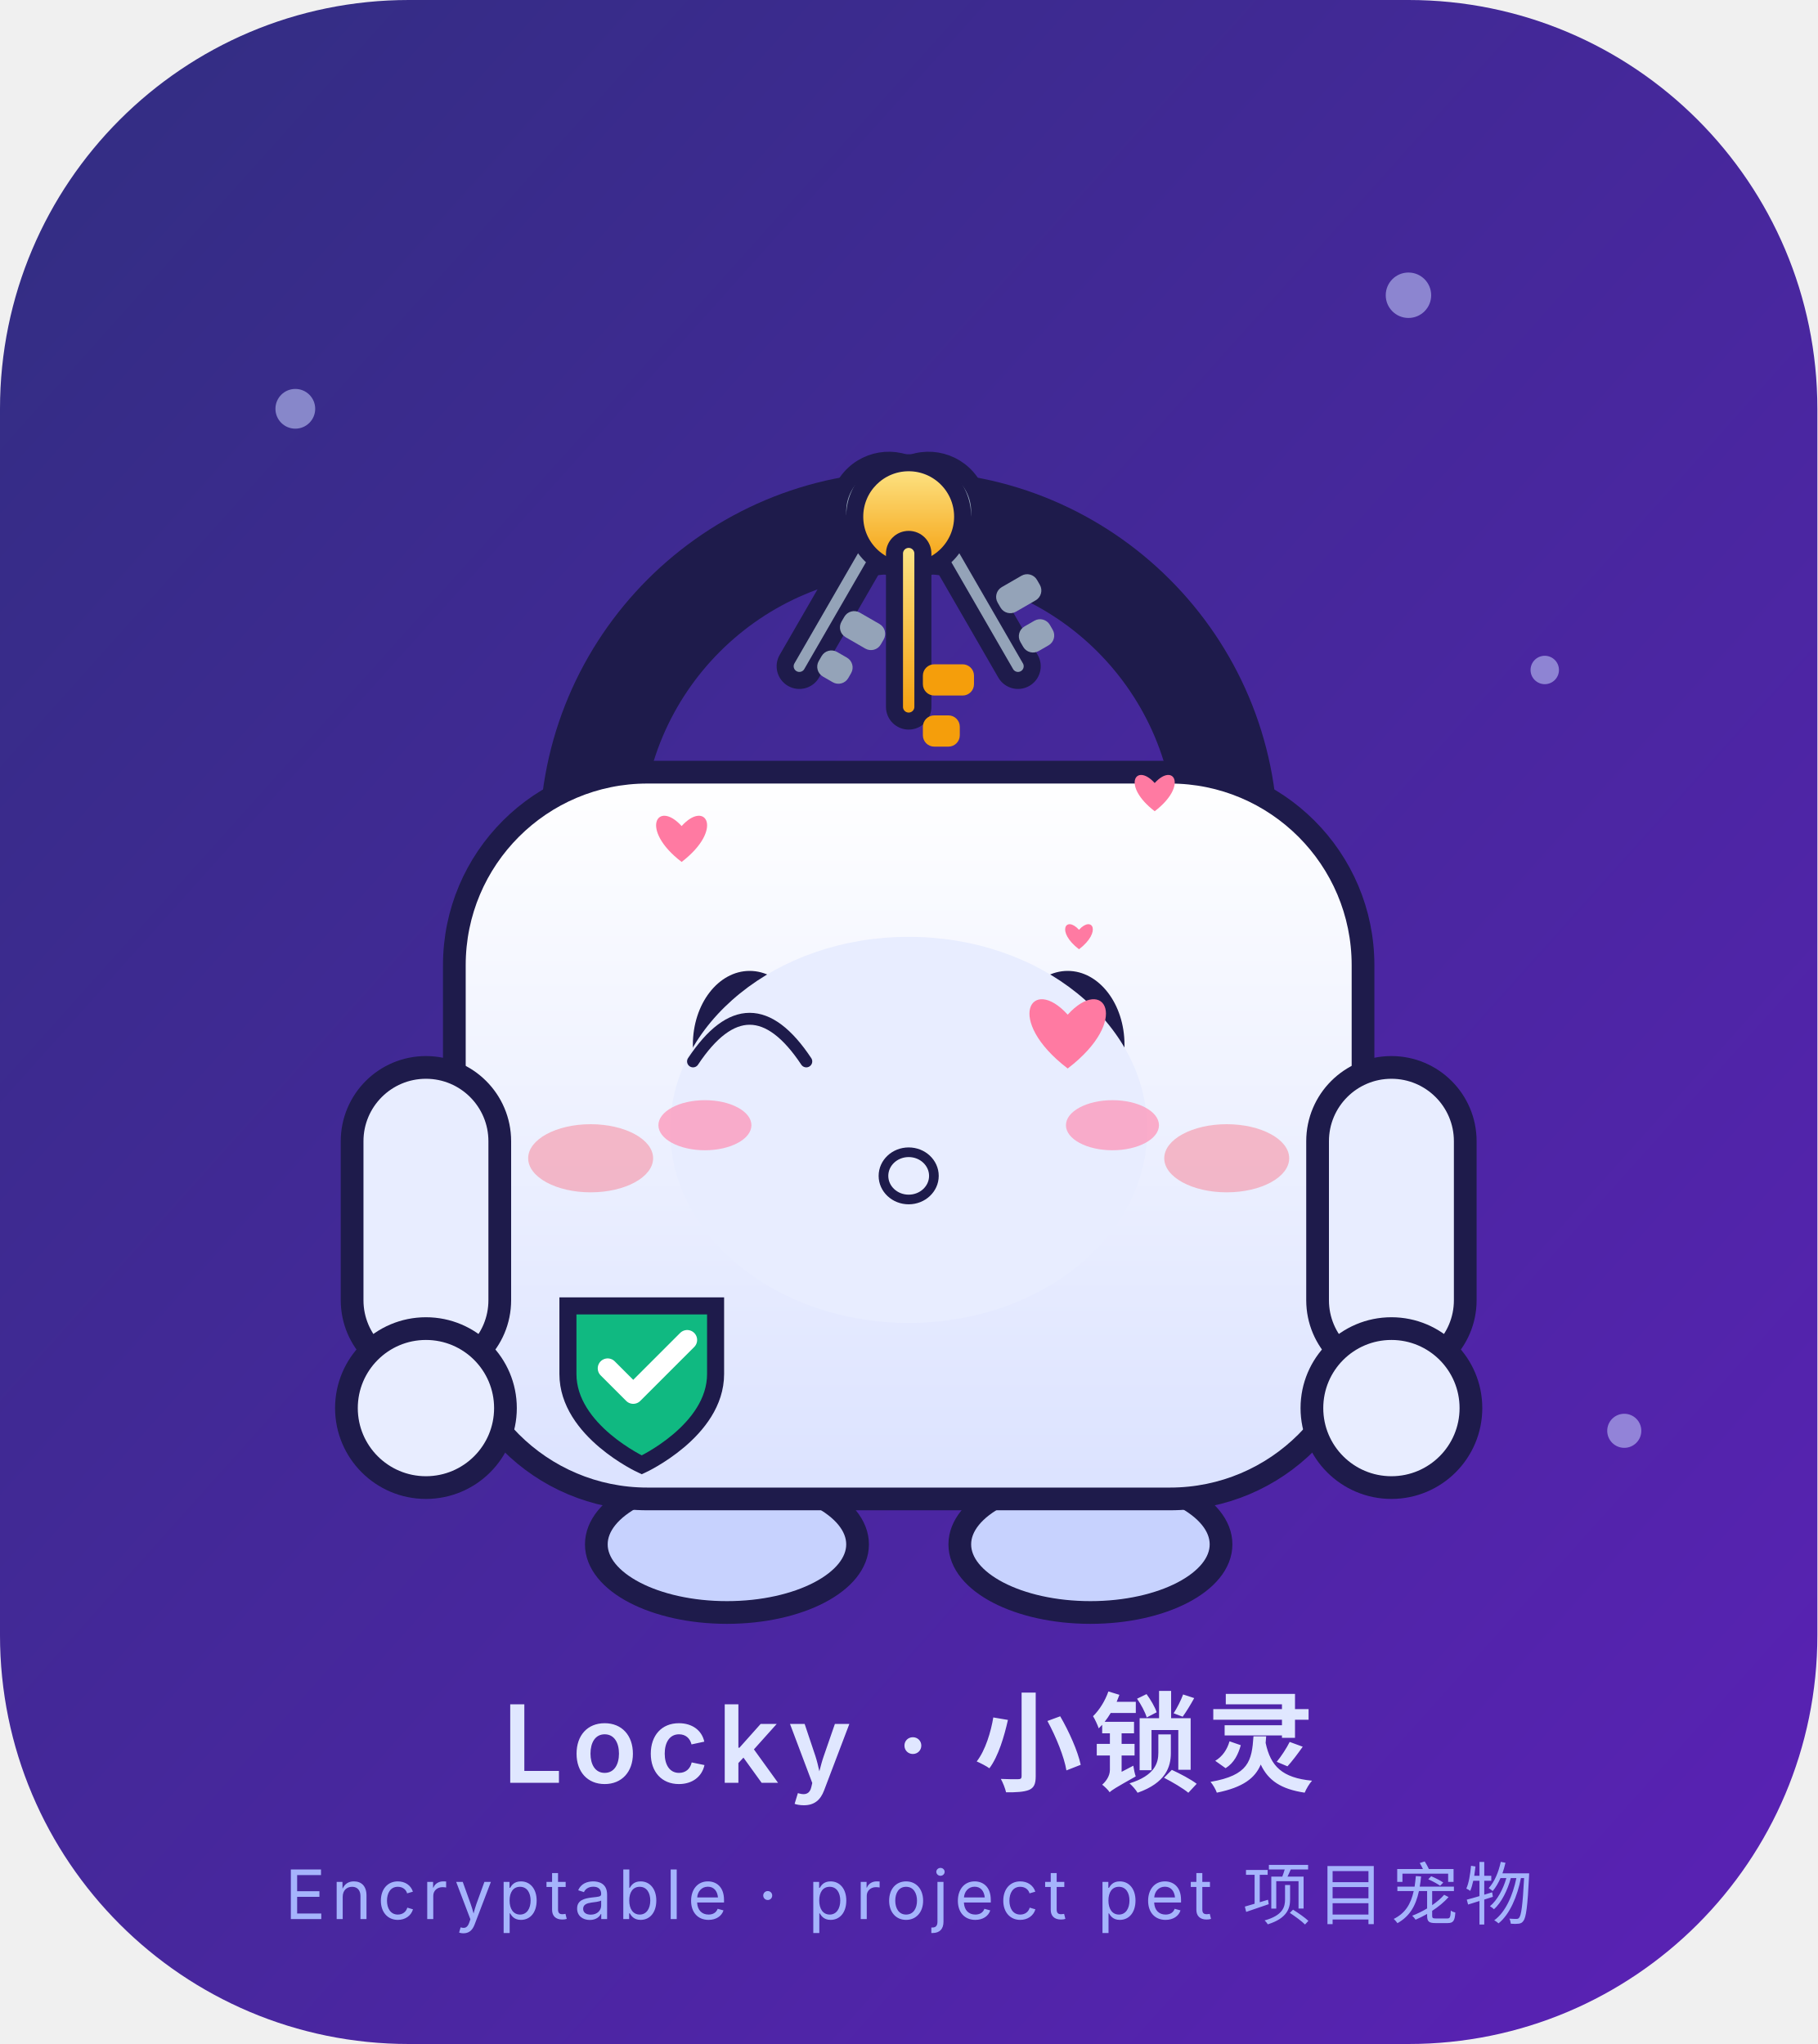
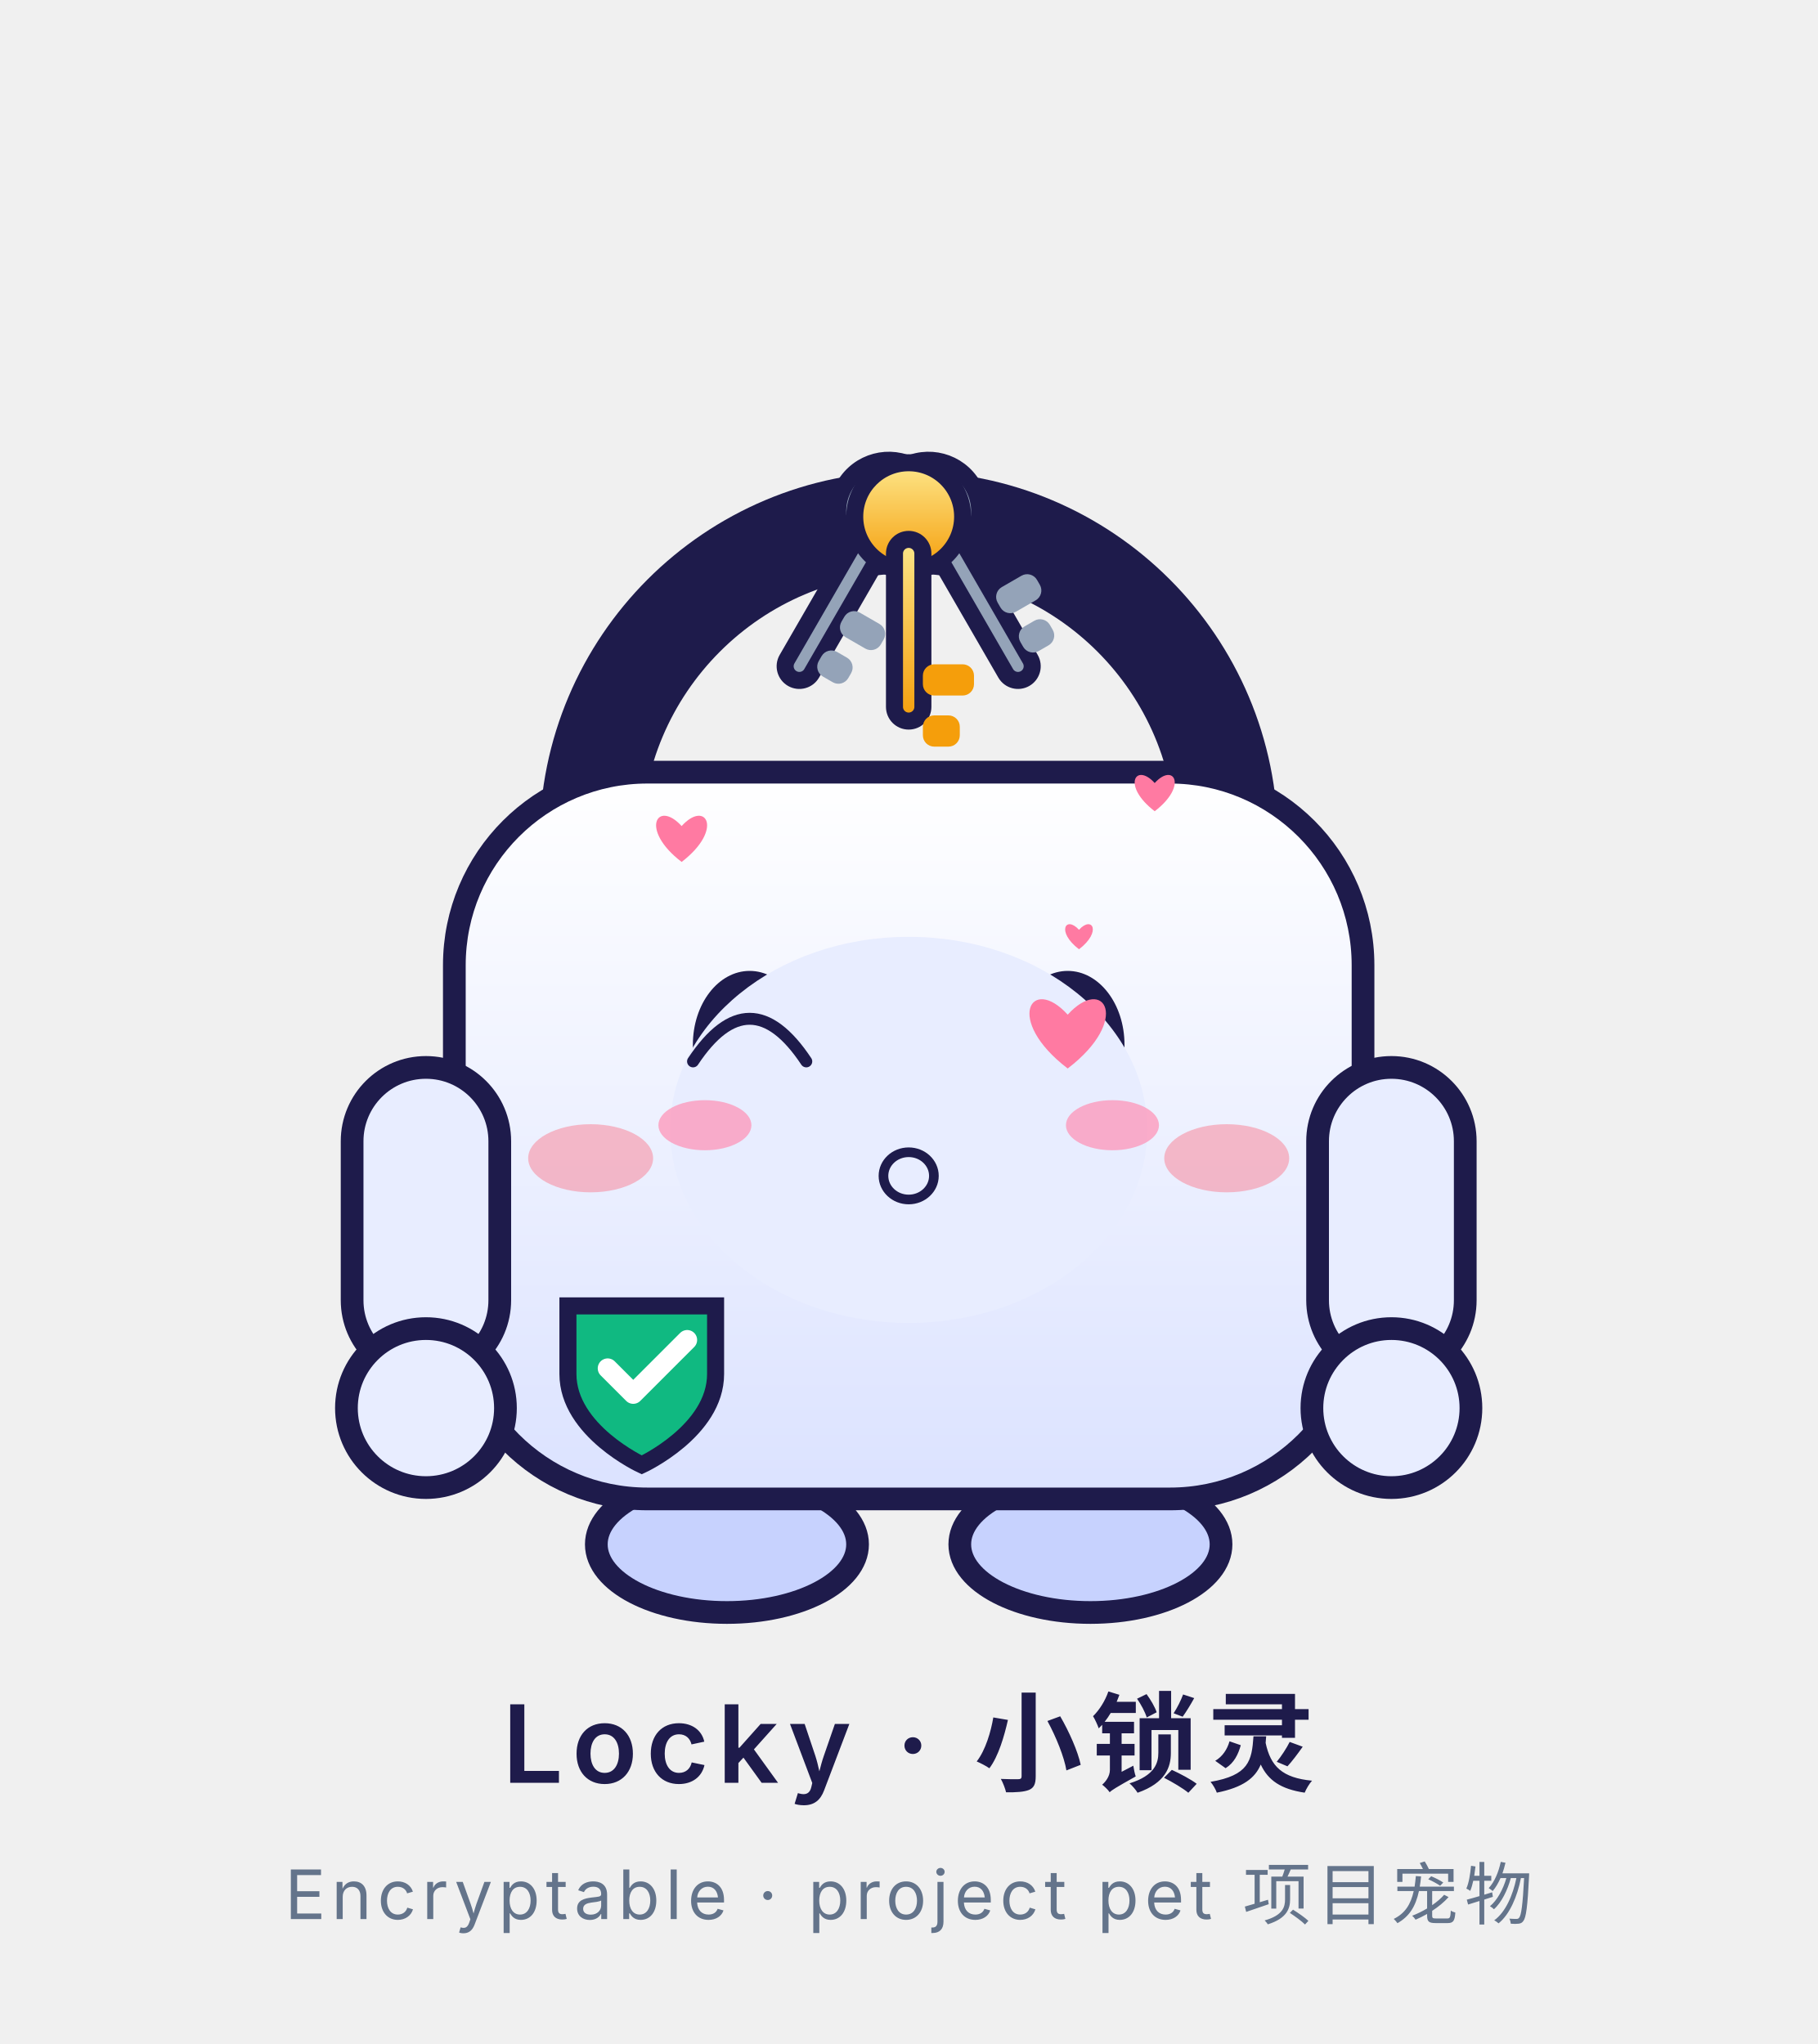
<svg xmlns="http://www.w3.org/2000/svg" viewBox="0 0 320 360" width="320" height="360" role="img" aria-label="Locky · 撒娇 Coquettish">
  <style>
.ex-motion { animation: ex-sway 2.4s ease-in-out infinite; transform-box: fill-box; transform-origin: 50% 50%; }
.ex-anim-tear { animation: ex-tear 1.8s ease-in infinite; transform-box: fill-box; transform-origin: center; }
.ex-anim-sweat { animation: ex-tear 1.5s ease-in infinite; transform-box: fill-box; transform-origin: center; }
.ex-anim-heart { animation: ex-heart 2.2s ease-out infinite; transform-box: fill-box; transform-origin: center; }
.ex-anim-spark { animation: ex-spark 1.9s ease-in-out infinite; transform-box: fill-box; transform-origin: center; }
.ex-anim-rain { animation: ex-rain 1.4s linear infinite; transform-box: fill-box; transform-origin: center; }
.ex-anim-confetti { animation: ex-confetti 2.4s linear infinite; transform-box: fill-box; transform-origin: center; }
.ex-anim-pulse { animation: ex-pulse 1.6s ease-in-out infinite; transform-box: fill-box; transform-origin: center; }
.ex-anim-knock { animation: ex-knock 0.55s ease-in-out infinite; transform-box: fill-box; transform-origin: center; }
.ex-anim-knockline { animation: ex-knockline 0.55s ease-out infinite; transform-box: fill-box; transform-origin: center; }
.ex-anim-palm { animation: ex-palm 0.9s ease-in-out infinite; transform-box: fill-box; transform-origin: center; }
.ex-anim-steam { animation: ex-steam 1.8s ease-out infinite; transform-box: fill-box; transform-origin: center; }
.ex-anim-shock { animation: ex-shock 0.5s ease-in-out infinite; transform-box: fill-box; transform-origin: center; }
.ex-anim-please { animation: ex-please 1.4s ease-in-out infinite; transform-box: fill-box; transform-origin: center; }
.ex-anim-drift { animation: ex-drift 4.5s ease-in-out infinite; transform-box: fill-box; transform-origin: center; }
@keyframes ex-sway { 0%,100% { transform: rotate(0deg); } 50% { transform: rotate(-2.5deg); } }
@keyframes ex-tear { 0% { transform: translateY(0); opacity: 0; } 18% { opacity: 1; } 100% { transform: translateY(11.55px); opacity: 0; } }
@keyframes ex-heart { 0% { transform: translateY(0) scale(.65); opacity: 0; } 20% { opacity: 1; } 100% { transform: translateY(-18.9px) scale(1.15); opacity: 0; } }
@keyframes ex-spark { 0%,100% { transform: scale(.6) rotate(0deg); opacity: .3; } 50% { transform: scale(1.15) rotate(25deg); opacity: 1; } }
@keyframes ex-rain { 0% { transform: translateY(0); opacity: 0; } 20% { opacity: 1; } 100% { transform: translateY(12.6px); opacity: 0; } }
@keyframes ex-confetti { 0% { transform: translateY(-4px) rotate(0deg); opacity: 1; } 100% { transform: translateY(16.8px) rotate(200deg); opacity: 0; } }
@keyframes ex-pulse { 0%,100% { transform: scale(1); opacity: .35; } 50% { transform: scale(1.18); opacity: .7; } }
@keyframes ex-knock { 0%,100% { transform: translateX(4.73px); } 35% { transform: translateX(0); } }
@keyframes ex-knockline { 0%,100% { transform: scaleX(.6); opacity: .35; } 35% { transform: scaleX(1); opacity: 1; } }
@keyframes ex-palm { 0%,100% { transform: translateY(0) rotate(0deg); } 50% { transform: translateY(-1.26px) rotate(-4deg); } }
@keyframes ex-steam { 0% { transform: translateY(0); opacity: .7; } 100% { transform: translateY(-9.45px); opacity: 0; } }
@keyframes ex-shock { 0%,100% { transform: scaleX(.7); opacity: .4; } 50% { transform: scaleX(1.25); opacity: 1; } }
@keyframes ex-please { 0%,100% { transform: translateY(0); } 50% { transform: translateY(-1.89px); } }
@keyframes ex-drift { 0%,100% { transform: translateY(0); } 50% { transform: translateY(-2.1px); } }
@media (prefers-reduced-motion: reduce) {
  .ex-motion, [class*="ex-anim-"] { animation: none !important; }
}
</style>
  <g class="ex-motion ex-coquettish">
    <g class="ex-base">
      <defs>
-         <linearGradient id="bg" x1="0" y1="0" x2="1" y2="1">
-           <stop offset="0" stop-color="#312E81" />
-           <stop offset="1" stop-color="#5B21B6" />
-         </linearGradient>
        <linearGradient id="body" x1="0" y1="0" x2="0" y2="1">
          <stop offset="0" stop-color="#FFFFFF" />
          <stop offset="1" stop-color="#DBE2FF" />
        </linearGradient>
        <linearGradient id="keyGold" x1="0" y1="0" x2="0" y2="1">
          <stop offset="0" stop-color="#FDE68A" />
          <stop offset="1" stop-color="#F59E0B" />
        </linearGradient>
      </defs>
-       <rect width="320" height="360" rx="72" fill="url(#bg)" />
-       <g opacity="0.55" fill="#C7D2FE">
-         <circle cx="52" cy="72" r="3.5" />
-         <circle cx="272" cy="118" r="2.5" />
-         <circle cx="248" cy="52" r="4" />
-         <circle cx="70" cy="228" r="2.5" />
-         <circle cx="286" cy="252" r="3" />
-       </g>
      <g transform="translate(0,-10)">
        <ellipse cx="128" cy="282" rx="23" ry="12" fill="#C7D2FE" stroke="#1E1B4B" stroke-width="4" />
        <ellipse cx="192" cy="282" rx="23" ry="12" fill="#C7D2FE" stroke="#1E1B4B" stroke-width="4" />
        <path d="M104 158 A56 56 0 0 1 216 158" fill="none" stroke="#1E1B4B" stroke-width="18" stroke-linecap="round" />
        <g transform="rotate(-30 160 94)">
          <circle cx="160" cy="101" r="9" fill="#94A3B8" stroke="#1E1B4B" stroke-width="3" />
          <rect x="157.5" y="105" width="5" height="30" rx="2.5" fill="#94A3B8" stroke="#1E1B4B" stroke-width="3" />
          <rect x="162.5" y="119" width="8" height="5" rx="2" fill="#94A3B8" />
          <rect x="162.5" y="127" width="6" height="5" rx="2" fill="#94A3B8" />
        </g>
        <g transform="rotate(30 160 94)">
          <circle cx="160" cy="101" r="9" fill="#94A3B8" stroke="#1E1B4B" stroke-width="3" />
          <rect x="157.5" y="105" width="5" height="30" rx="2.5" fill="#94A3B8" stroke="#1E1B4B" stroke-width="3" />
          <rect x="162.5" y="119" width="8" height="5" rx="2" fill="#94A3B8" />
          <rect x="162.5" y="127" width="6" height="5" rx="2" fill="#94A3B8" />
        </g>
        <g>
          <circle cx="160" cy="101" r="9.5" fill="url(#keyGold)" stroke="#1E1B4B" stroke-width="3" />
          <rect x="157.5" y="105" width="5" height="32" rx="2.5" fill="url(#keyGold)" stroke="#1E1B4B" stroke-width="3" />
          <rect x="162.5" y="127" width="9" height="5.5" rx="2" fill="#F59E0B" />
          <rect x="162.5" y="136" width="6.5" height="5.5" rx="2" fill="#F59E0B" />
        </g>
        <rect x="80" y="146" width="160" height="128" rx="34" fill="url(#body)" stroke="#1E1B4B" stroke-width="4" />
        <rect x="62" y="198" width="26" height="54" rx="13" fill="#E8EDFF" stroke="#1E1B4B" stroke-width="4" />
        <rect x="232" y="198" width="26" height="54" rx="13" fill="#E8EDFF" stroke="#1E1B4B" stroke-width="4" />
        <circle cx="75" cy="258" r="14" fill="#E8EDFF" stroke="#1E1B4B" stroke-width="4" />
        <circle cx="245" cy="258" r="14" fill="#E8EDFF" stroke="#1E1B4B" stroke-width="4" />
        <path d="M100 240 h26 v12 c0 10 -13 16 -13 16 s-13 -6 -13 -16 z" fill="#10B981" stroke="#1E1B4B" stroke-width="3" />
        <path d="M107 251 l4.5 4.5 l9.5 -9.5" fill="none" stroke="#FFFFFF" stroke-width="3.5" stroke-linecap="round" stroke-linejoin="round" />
        <ellipse cx="132" cy="194" rx="10" ry="13" fill="#1E1B4B" />
        <ellipse cx="188" cy="194" rx="10" ry="13" fill="#1E1B4B" />
        <circle cx="135.5" cy="189" r="3.2" fill="#FFFFFF" />
        <circle cx="184.5" cy="189" r="3.2" fill="#FFFFFF" />
        <ellipse cx="104" cy="214" rx="11" ry="6" fill="#FB7185" opacity="0.45" />
        <ellipse cx="216" cy="214" rx="11" ry="6" fill="#FB7185" opacity="0.45" />
        <circle cx="160" cy="214" r="10.5" fill="#1E1B4B" />
        <path d="M153.5 220 h13 l4 15 h-21 z" fill="#1E1B4B" />
      </g>
-       <text x="160" y="314" text-anchor="middle" font-family="ui-sans-serif,-apple-system,'Segoe UI','Noto Sans SC','Microsoft YaHei',sans-serif" font-size="19" font-weight="600" fill="#E0E7FF" letter-spacing="1.5">Locky · 小锁灵</text>
-       <text x="160" y="338" text-anchor="middle" font-family="ui-sans-serif,-apple-system,'Segoe UI','Noto Sans SC','Microsoft YaHei',sans-serif" font-size="12" fill="#A5B4FC" letter-spacing="1">Encryptable · project pet 项目宠物</text>
+       <text x="160" y="314" text-anchor="middle" font-family="ui-sans-serif,-apple-system,'Segoe UI','Noto Sans SC','Microsoft YaHei',sans-serif" font-size="19" font-weight="600" fill="#1E1B4B" letter-spacing="1.5">Locky · 小锁灵</text>
+       <text x="160" y="338" text-anchor="middle" font-family="ui-sans-serif,-apple-system,'Segoe UI','Noto Sans SC','Microsoft YaHei',sans-serif" font-size="12" fill="#64748B" letter-spacing="1">Encryptable · project pet 项目宠物</text>
    </g>
    <g class="ex-face">
      <ellipse cx="160" cy="199" rx="42" ry="34" fill="#E8EDFF" />
      <path d="M 122.03,186.94 Q 132,171.93 141.97,186.94" fill="none" stroke="#1E1B4B" stroke-width="2.1" stroke-linecap="round" />
      <path class="ex-anim-pulse" style="animation-delay:0s" d="M 188,188.19 C 176.75,179.59 181.61,171.65 188,178.71 C 194.39,171.65 199.25,179.59 188,188.19 Z" fill="#FF7AA2" />
      <ellipse cx="160" cy="207.1" rx="4.44" ry="4.16" fill="none" stroke="#1E1B4B" stroke-width="1.7" />
      <ellipse class="ex-anim-pulse" cx="124.12" cy="198.18" rx="8.19" ry="4.41" fill="#FF8FB3" opacity="0.7" />
      <ellipse class="ex-anim-pulse" cx="195.88" cy="198.18" rx="8.19" ry="4.41" fill="#FF8FB3" opacity="0.7" />
      <path class="ex-anim-heart" style="animation-delay:0.0s" d="M 120.02,151.81 C 112.52,146.07 115.75,140.78 120.02,145.49 C 124.28,140.78 127.51,146.07 120.02,151.81 Z" fill="#FF7AA2" />
      <path class="ex-anim-heart" style="animation-delay:0.7s" d="M 203.32,142.88 C 197.43,138.37 199.97,134.22 203.32,137.91 C 206.67,134.22 209.21,138.37 203.32,142.88 Z" fill="#FF7AA2" />
      <path class="ex-anim-heart" style="animation-delay:1.3s" d="M 189.99,167.19 C 185.92,164.08 187.67,161.21 189.99,163.76 C 192.3,161.21 194.06,164.08 189.99,167.19 Z" fill="#FF7AA2" />
    </g>
  </g>
</svg>
